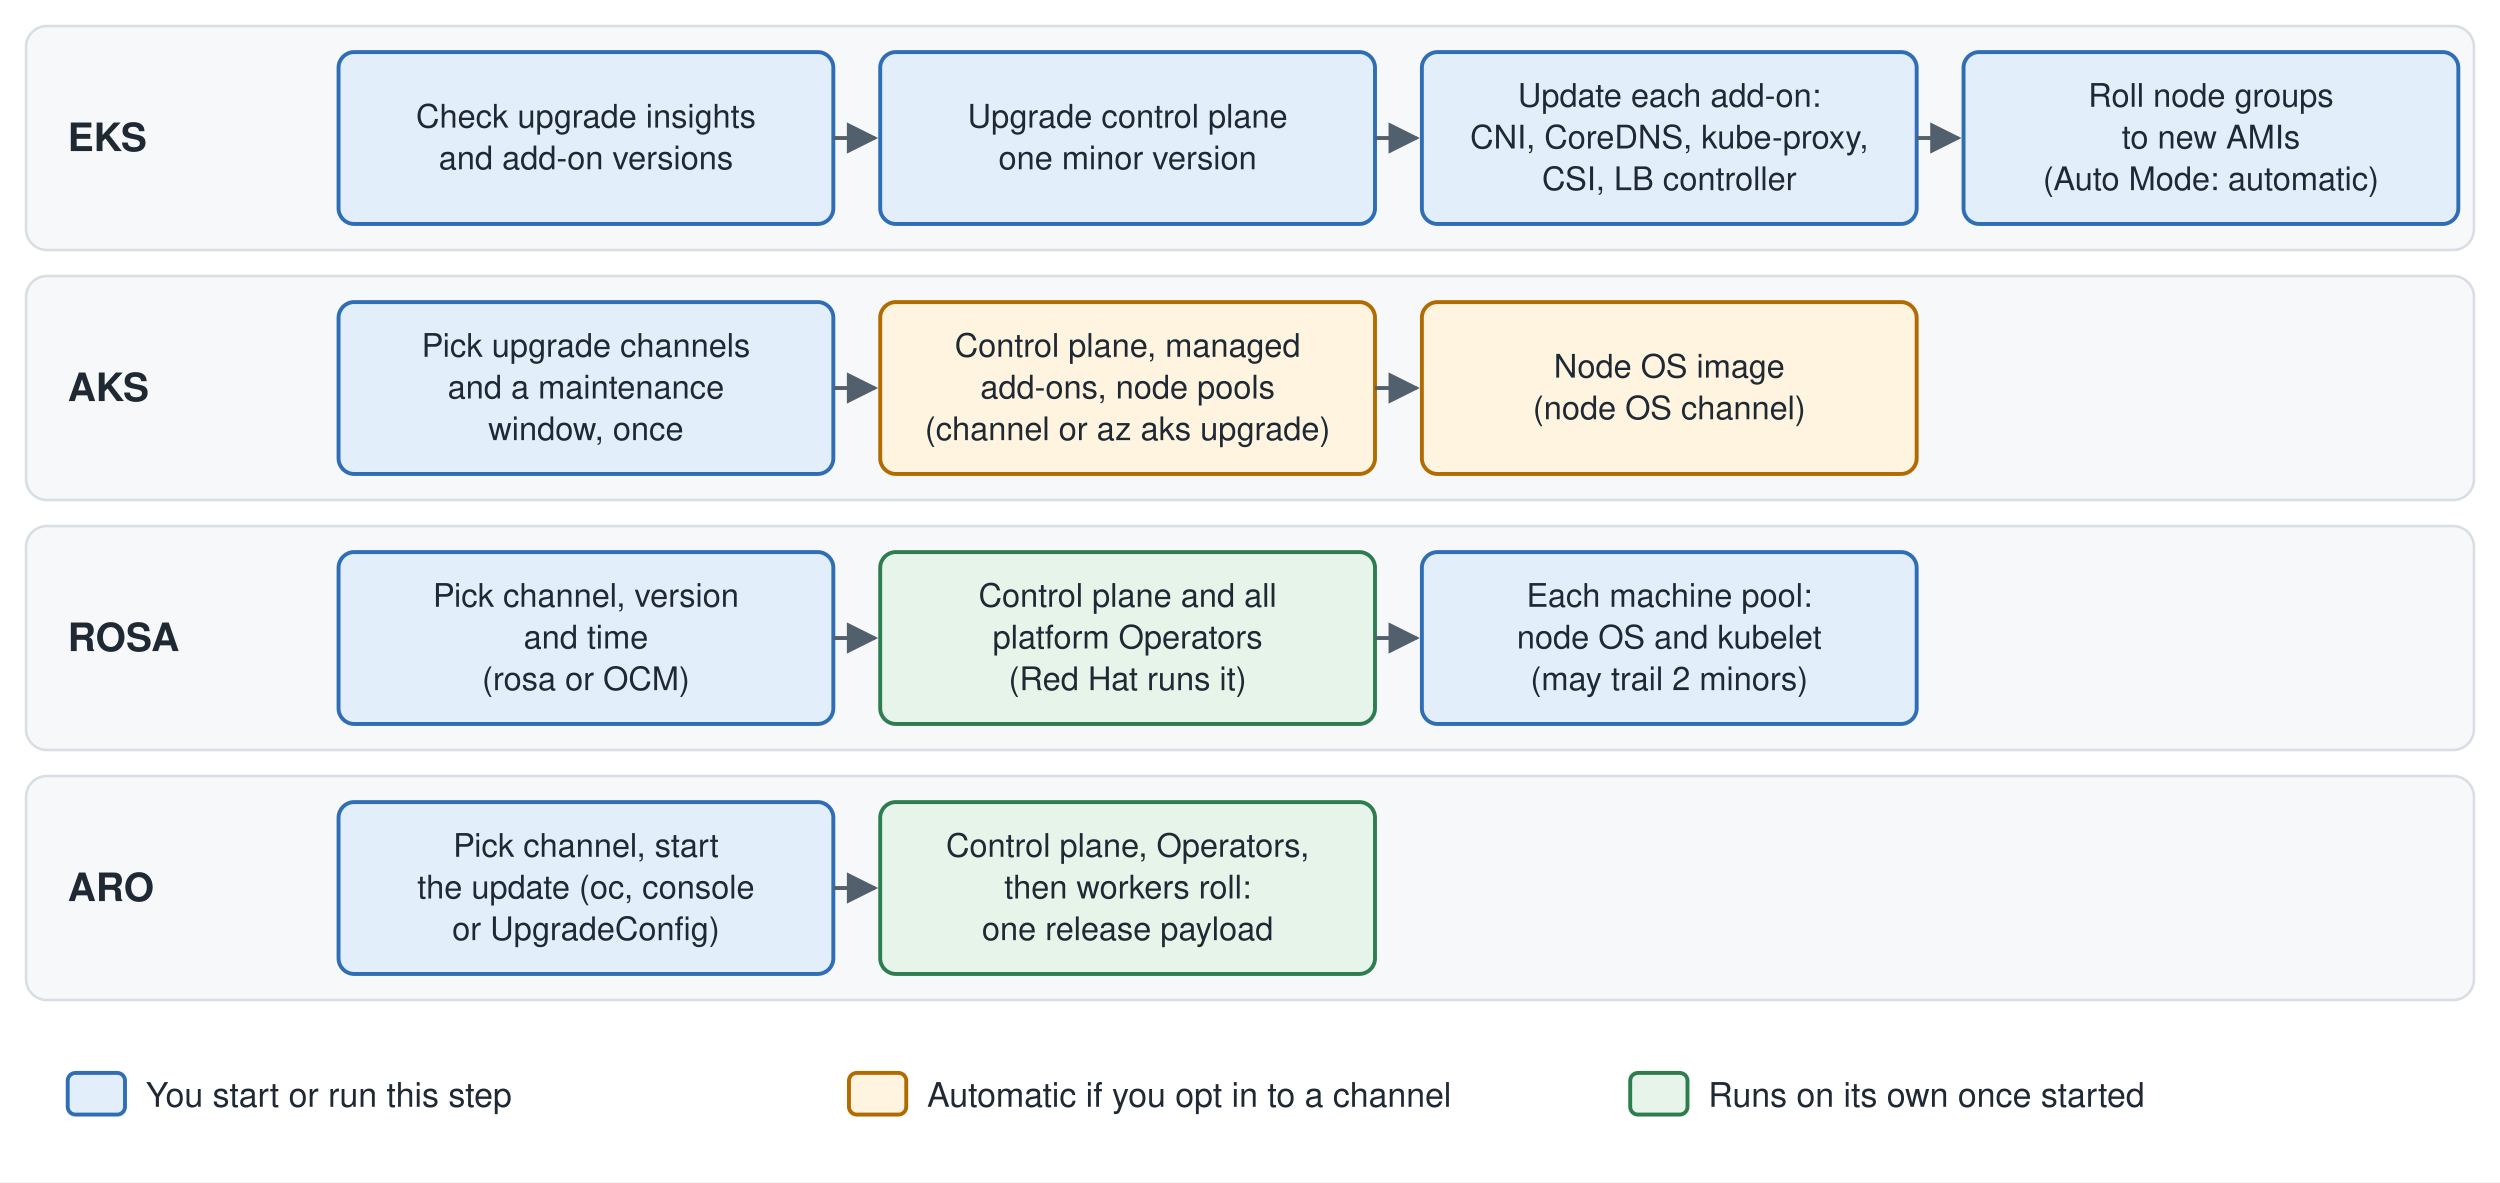
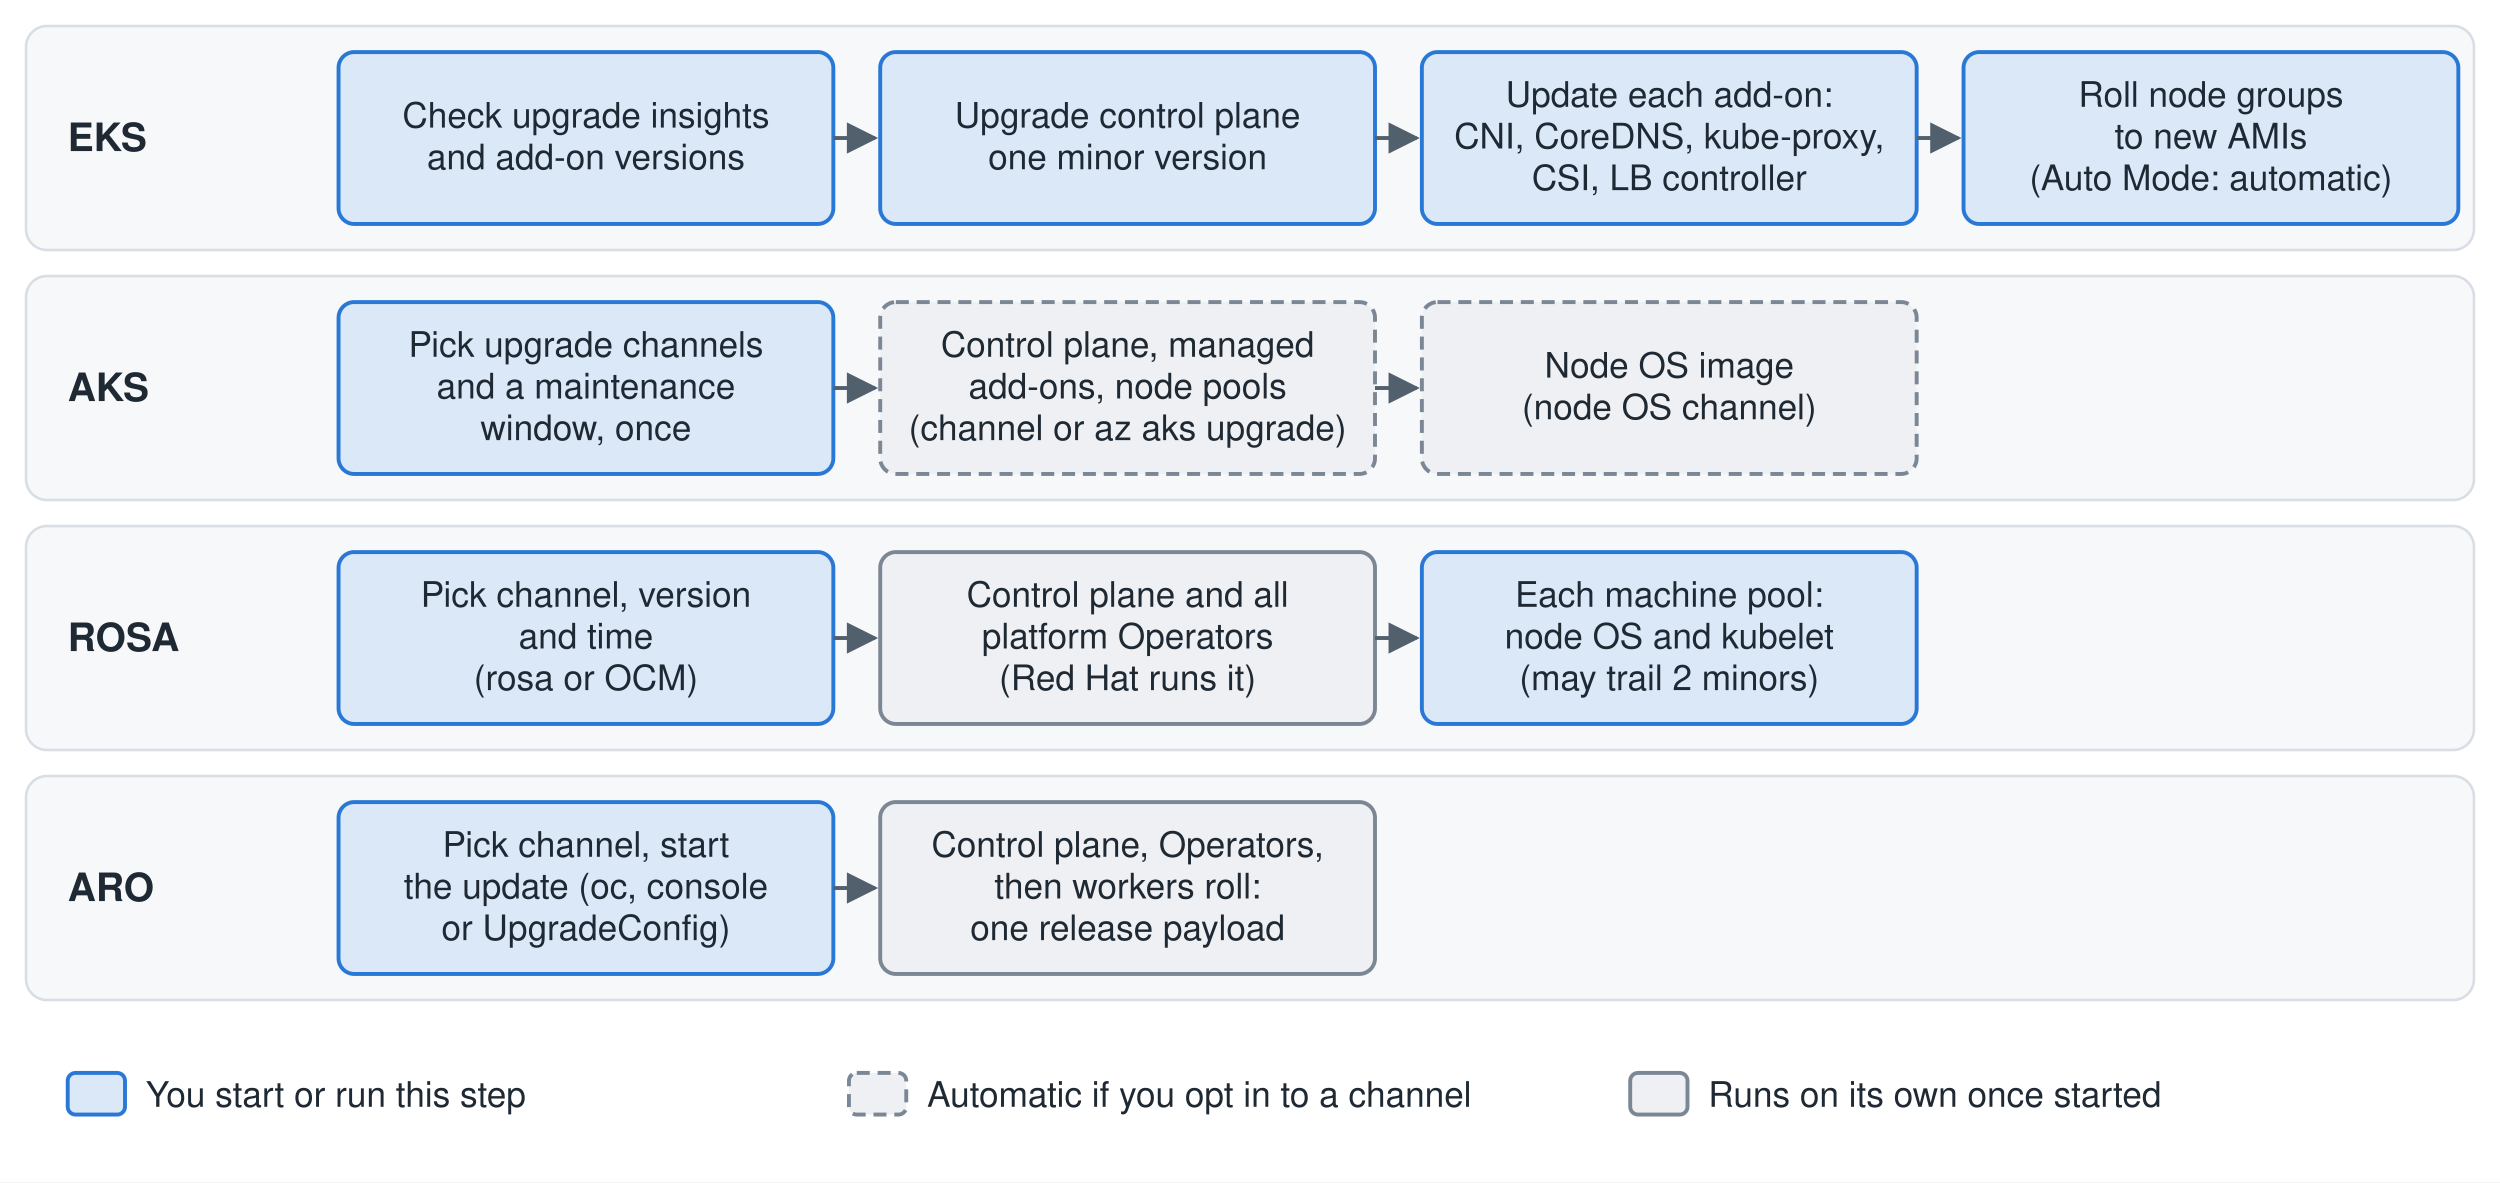
<svg xmlns="http://www.w3.org/2000/svg" width="960" height="454" viewBox="0 0 960 454" font-family="Red Hat Text, Helvetica, Arial, sans-serif">
  <defs>
    <marker id="a" viewBox="0 0 10 10" refX="9" refY="5" markerWidth="8" markerHeight="8" orient="auto">
      <path d="M0,0 L10,5 L0,10 z" fill="#52606d" />
    </marker>
  </defs>
  <rect x="0" y="0" width="960" height="454" fill="#ffffff" />
  <rect x="10" y="10" width="940" height="86" rx="8" fill="#f7f8fa" stroke="#d9dee5" />
  <text x="26" y="58.0" font-size="15" text-anchor="start" font-weight="bold" fill="#1f2933">EKS</text>
-   <rect x="130" y="20" width="190" height="66" rx="6" fill="#e3eefb" stroke="#2f6db5" stroke-width="1.5" />
-   <text x="225.0" y="49.0" font-size="12.5" text-anchor="middle" font-weight="normal" fill="#1f2933">Check upgrade insights</text>
-   <text x="225.0" y="65.0" font-size="12.5" text-anchor="middle" font-weight="normal" fill="#1f2933">and add-on versions</text>
-   <rect x="338" y="20" width="190" height="66" rx="6" fill="#e3eefb" stroke="#2f6db5" stroke-width="1.5" />
-   <text x="433.0" y="49.0" font-size="12.5" text-anchor="middle" font-weight="normal" fill="#1f2933">Upgrade control plane</text>
-   <text x="433.0" y="65.0" font-size="12.5" text-anchor="middle" font-weight="normal" fill="#1f2933">one minor version</text>
+   <rect x="130" y="20" width="190" height="66" rx="6" fill="#dbe8f8" stroke="#2a78d6" stroke-width="1.5" />
+   <text x="225.0" y="49.0" font-size="13.5" text-anchor="middle" font-weight="normal" fill="#1f2933">Check upgrade insights</text>
+   <text x="225.0" y="65.0" font-size="13.5" text-anchor="middle" font-weight="normal" fill="#1f2933">and add-on versions</text>
+   <rect x="338" y="20" width="190" height="66" rx="6" fill="#dbe8f8" stroke="#2a78d6" stroke-width="1.5" />
+   <text x="433.0" y="49.0" font-size="13.5" text-anchor="middle" font-weight="normal" fill="#1f2933">Upgrade control plane</text>
+   <text x="433.0" y="65.0" font-size="13.5" text-anchor="middle" font-weight="normal" fill="#1f2933">one minor version</text>
  <line x1="320" y1="53.0" x2="336" y2="53.0" stroke="#52606d" stroke-width="1.5" marker-end="url(#a)" />
-   <rect x="546" y="20" width="190" height="66" rx="6" fill="#e3eefb" stroke="#2f6db5" stroke-width="1.5" />
-   <text x="641.0" y="41.0" font-size="12.5" text-anchor="middle" font-weight="normal" fill="#1f2933">Update each add-on:</text>
-   <text x="641.0" y="57.0" font-size="12.5" text-anchor="middle" font-weight="normal" fill="#1f2933">CNI, CoreDNS, kube-proxy,</text>
-   <text x="641.0" y="73.0" font-size="12.5" text-anchor="middle" font-weight="normal" fill="#1f2933">CSI, LB controller</text>
+   <rect x="546" y="20" width="190" height="66" rx="6" fill="#dbe8f8" stroke="#2a78d6" stroke-width="1.5" />
+   <text x="641.0" y="41.0" font-size="13.5" text-anchor="middle" font-weight="normal" fill="#1f2933">Update each add-on:</text>
+   <text x="641.0" y="57.0" font-size="13.5" text-anchor="middle" font-weight="normal" fill="#1f2933">CNI, CoreDNS, kube-proxy,</text>
+   <text x="641.0" y="73.0" font-size="13.5" text-anchor="middle" font-weight="normal" fill="#1f2933">CSI, LB controller</text>
  <line x1="528" y1="53.0" x2="544" y2="53.0" stroke="#52606d" stroke-width="1.5" marker-end="url(#a)" />
-   <rect x="754" y="20" width="190" height="66" rx="6" fill="#e3eefb" stroke="#2f6db5" stroke-width="1.5" />
-   <text x="849.0" y="41.0" font-size="12.5" text-anchor="middle" font-weight="normal" fill="#1f2933">Roll node groups</text>
-   <text x="849.0" y="57.0" font-size="12.5" text-anchor="middle" font-weight="normal" fill="#1f2933">to new AMIs</text>
-   <text x="849.0" y="73.0" font-size="12.5" text-anchor="middle" font-weight="normal" fill="#1f2933">(Auto Mode: automatic)</text>
+   <rect x="754" y="20" width="190" height="66" rx="6" fill="#dbe8f8" stroke="#2a78d6" stroke-width="1.5" />
+   <text x="849.0" y="41.0" font-size="13.5" text-anchor="middle" font-weight="normal" fill="#1f2933">Roll node groups</text>
+   <text x="849.0" y="57.0" font-size="13.5" text-anchor="middle" font-weight="normal" fill="#1f2933">to new AMIs</text>
+   <text x="849.0" y="73.0" font-size="13.5" text-anchor="middle" font-weight="normal" fill="#1f2933">(Auto Mode: automatic)</text>
  <line x1="736" y1="53.0" x2="752" y2="53.0" stroke="#52606d" stroke-width="1.5" marker-end="url(#a)" />
  <rect x="10" y="106" width="940" height="86" rx="8" fill="#f7f8fa" stroke="#d9dee5" />
  <text x="26" y="154.0" font-size="15" text-anchor="start" font-weight="bold" fill="#1f2933">AKS</text>
-   <rect x="130" y="116" width="190" height="66" rx="6" fill="#e3eefb" stroke="#2f6db5" stroke-width="1.5" />
-   <text x="225.0" y="137.0" font-size="12.5" text-anchor="middle" font-weight="normal" fill="#1f2933">Pick upgrade channels</text>
-   <text x="225.0" y="153.0" font-size="12.5" text-anchor="middle" font-weight="normal" fill="#1f2933">and a maintenance</text>
-   <text x="225.0" y="169.0" font-size="12.5" text-anchor="middle" font-weight="normal" fill="#1f2933">window, once</text>
-   <rect x="338" y="116" width="190" height="66" rx="6" fill="#fff4e0" stroke="#b26b00" stroke-width="1.5" />
-   <text x="433.0" y="137.0" font-size="12.5" text-anchor="middle" font-weight="normal" fill="#1f2933">Control plane, managed</text>
-   <text x="433.0" y="153.0" font-size="12.5" text-anchor="middle" font-weight="normal" fill="#1f2933">add-ons, node pools</text>
-   <text x="433.0" y="169.0" font-size="12.5" text-anchor="middle" font-weight="normal" fill="#1f2933">(channel or az aks upgrade)</text>
+   <rect x="130" y="116" width="190" height="66" rx="6" fill="#dbe8f8" stroke="#2a78d6" stroke-width="1.5" />
+   <text x="225.0" y="137.0" font-size="13.5" text-anchor="middle" font-weight="normal" fill="#1f2933">Pick upgrade channels</text>
+   <text x="225.0" y="153.0" font-size="13.5" text-anchor="middle" font-weight="normal" fill="#1f2933">and a maintenance</text>
+   <text x="225.0" y="169.0" font-size="13.5" text-anchor="middle" font-weight="normal" fill="#1f2933">window, once</text>
+   <rect x="338" y="116" width="190" height="66" rx="6" fill="#eef0f3" stroke="#7b8794" stroke-width="1.5" stroke-dasharray="5 3" />
+   <text x="433.0" y="137.0" font-size="13.5" text-anchor="middle" font-weight="normal" fill="#1f2933">Control plane, managed</text>
+   <text x="433.0" y="153.0" font-size="13.5" text-anchor="middle" font-weight="normal" fill="#1f2933">add-ons, node pools</text>
+   <text x="433.0" y="169.0" font-size="13.5" text-anchor="middle" font-weight="normal" fill="#1f2933">(channel or az aks upgrade)</text>
  <line x1="320" y1="149.0" x2="336" y2="149.0" stroke="#52606d" stroke-width="1.5" marker-end="url(#a)" />
-   <rect x="546" y="116" width="190" height="66" rx="6" fill="#fff4e0" stroke="#b26b00" stroke-width="1.5" />
-   <text x="641.0" y="145.0" font-size="12.5" text-anchor="middle" font-weight="normal" fill="#1f2933">Node OS image</text>
-   <text x="641.0" y="161.0" font-size="12.5" text-anchor="middle" font-weight="normal" fill="#1f2933">(node OS channel)</text>
+   <rect x="546" y="116" width="190" height="66" rx="6" fill="#eef0f3" stroke="#7b8794" stroke-width="1.5" stroke-dasharray="5 3" />
+   <text x="641.0" y="145.0" font-size="13.5" text-anchor="middle" font-weight="normal" fill="#1f2933">Node OS image</text>
+   <text x="641.0" y="161.0" font-size="13.5" text-anchor="middle" font-weight="normal" fill="#1f2933">(node OS channel)</text>
  <line x1="528" y1="149.0" x2="544" y2="149.0" stroke="#52606d" stroke-width="1.5" marker-end="url(#a)" />
  <rect x="10" y="202" width="940" height="86" rx="8" fill="#f7f8fa" stroke="#d9dee5" />
  <text x="26" y="250.0" font-size="15" text-anchor="start" font-weight="bold" fill="#1f2933">ROSA</text>
-   <rect x="130" y="212" width="190" height="66" rx="6" fill="#e3eefb" stroke="#2f6db5" stroke-width="1.5" />
-   <text x="225.0" y="233.0" font-size="12.5" text-anchor="middle" font-weight="normal" fill="#1f2933">Pick channel, version</text>
-   <text x="225.0" y="249.0" font-size="12.5" text-anchor="middle" font-weight="normal" fill="#1f2933">and time</text>
-   <text x="225.0" y="265.0" font-size="12.5" text-anchor="middle" font-weight="normal" fill="#1f2933">(rosa or OCM)</text>
-   <rect x="338" y="212" width="190" height="66" rx="6" fill="#e6f4ea" stroke="#2e7d4f" stroke-width="1.5" />
-   <text x="433.0" y="233.0" font-size="12.5" text-anchor="middle" font-weight="normal" fill="#1f2933">Control plane and all</text>
-   <text x="433.0" y="249.0" font-size="12.5" text-anchor="middle" font-weight="normal" fill="#1f2933">platform Operators</text>
-   <text x="433.0" y="265.0" font-size="12.5" text-anchor="middle" font-weight="normal" fill="#1f2933">(Red Hat runs it)</text>
+   <rect x="130" y="212" width="190" height="66" rx="6" fill="#dbe8f8" stroke="#2a78d6" stroke-width="1.5" />
+   <text x="225.0" y="233.0" font-size="13.5" text-anchor="middle" font-weight="normal" fill="#1f2933">Pick channel, version</text>
+   <text x="225.0" y="249.0" font-size="13.5" text-anchor="middle" font-weight="normal" fill="#1f2933">and time</text>
+   <text x="225.0" y="265.0" font-size="13.5" text-anchor="middle" font-weight="normal" fill="#1f2933">(rosa or OCM)</text>
+   <rect x="338" y="212" width="190" height="66" rx="6" fill="#eef0f3" stroke="#7b8794" stroke-width="1.5" />
+   <text x="433.0" y="233.0" font-size="13.5" text-anchor="middle" font-weight="normal" fill="#1f2933">Control plane and all</text>
+   <text x="433.0" y="249.0" font-size="13.5" text-anchor="middle" font-weight="normal" fill="#1f2933">platform Operators</text>
+   <text x="433.0" y="265.0" font-size="13.5" text-anchor="middle" font-weight="normal" fill="#1f2933">(Red Hat runs it)</text>
  <line x1="320" y1="245.0" x2="336" y2="245.0" stroke="#52606d" stroke-width="1.5" marker-end="url(#a)" />
-   <rect x="546" y="212" width="190" height="66" rx="6" fill="#e3eefb" stroke="#2f6db5" stroke-width="1.5" />
-   <text x="641.0" y="233.0" font-size="12.5" text-anchor="middle" font-weight="normal" fill="#1f2933">Each machine pool:</text>
-   <text x="641.0" y="249.0" font-size="12.5" text-anchor="middle" font-weight="normal" fill="#1f2933">node OS and kubelet</text>
-   <text x="641.0" y="265.0" font-size="12.5" text-anchor="middle" font-weight="normal" fill="#1f2933">(may trail 2 minors)</text>
+   <rect x="546" y="212" width="190" height="66" rx="6" fill="#dbe8f8" stroke="#2a78d6" stroke-width="1.5" />
+   <text x="641.0" y="233.0" font-size="13.5" text-anchor="middle" font-weight="normal" fill="#1f2933">Each machine pool:</text>
+   <text x="641.0" y="249.0" font-size="13.5" text-anchor="middle" font-weight="normal" fill="#1f2933">node OS and kubelet</text>
+   <text x="641.0" y="265.0" font-size="13.5" text-anchor="middle" font-weight="normal" fill="#1f2933">(may trail 2 minors)</text>
  <line x1="528" y1="245.0" x2="544" y2="245.0" stroke="#52606d" stroke-width="1.5" marker-end="url(#a)" />
  <rect x="10" y="298" width="940" height="86" rx="8" fill="#f7f8fa" stroke="#d9dee5" />
  <text x="26" y="346.0" font-size="15" text-anchor="start" font-weight="bold" fill="#1f2933">ARO</text>
-   <rect x="130" y="308" width="190" height="66" rx="6" fill="#e3eefb" stroke="#2f6db5" stroke-width="1.5" />
-   <text x="225.0" y="329.0" font-size="12.5" text-anchor="middle" font-weight="normal" fill="#1f2933">Pick channel, start</text>
-   <text x="225.0" y="345.0" font-size="12.5" text-anchor="middle" font-weight="normal" fill="#1f2933">the update (oc, console</text>
-   <text x="225.0" y="361.0" font-size="12.5" text-anchor="middle" font-weight="normal" fill="#1f2933">or UpgradeConfig)</text>
-   <rect x="338" y="308" width="190" height="66" rx="6" fill="#e6f4ea" stroke="#2e7d4f" stroke-width="1.5" />
-   <text x="433.0" y="329.0" font-size="12.5" text-anchor="middle" font-weight="normal" fill="#1f2933">Control plane, Operators,</text>
-   <text x="433.0" y="345.0" font-size="12.5" text-anchor="middle" font-weight="normal" fill="#1f2933">then workers roll:</text>
-   <text x="433.0" y="361.0" font-size="12.5" text-anchor="middle" font-weight="normal" fill="#1f2933">one release payload</text>
+   <rect x="130" y="308" width="190" height="66" rx="6" fill="#dbe8f8" stroke="#2a78d6" stroke-width="1.5" />
+   <text x="225.0" y="329.0" font-size="13.5" text-anchor="middle" font-weight="normal" fill="#1f2933">Pick channel, start</text>
+   <text x="225.0" y="345.0" font-size="13.5" text-anchor="middle" font-weight="normal" fill="#1f2933">the update (oc, console</text>
+   <text x="225.0" y="361.0" font-size="13.5" text-anchor="middle" font-weight="normal" fill="#1f2933">or UpgradeConfig)</text>
+   <rect x="338" y="308" width="190" height="66" rx="6" fill="#eef0f3" stroke="#7b8794" stroke-width="1.5" />
+   <text x="433.0" y="329.0" font-size="13.5" text-anchor="middle" font-weight="normal" fill="#1f2933">Control plane, Operators,</text>
+   <text x="433.0" y="345.0" font-size="13.5" text-anchor="middle" font-weight="normal" fill="#1f2933">then workers roll:</text>
+   <text x="433.0" y="361.0" font-size="13.5" text-anchor="middle" font-weight="normal" fill="#1f2933">one release payload</text>
  <line x1="320" y1="341.0" x2="336" y2="341.0" stroke="#52606d" stroke-width="1.5" marker-end="url(#a)" />
-   <rect x="26" y="412" width="22" height="16" rx="3" fill="#e3eefb" stroke="#2f6db5" stroke-width="1.5" />
-   <text x="56" y="425" font-size="13" text-anchor="start" font-weight="normal" fill="#1f2933">You start or run this step</text>
-   <rect x="326" y="412" width="22" height="16" rx="3" fill="#fff4e0" stroke="#b26b00" stroke-width="1.5" />
-   <text x="356" y="425" font-size="13" text-anchor="start" font-weight="normal" fill="#1f2933">Automatic if you opt in to a channel</text>
-   <rect x="626" y="412" width="22" height="16" rx="3" fill="#e6f4ea" stroke="#2e7d4f" stroke-width="1.5" />
-   <text x="656" y="425" font-size="13" text-anchor="start" font-weight="normal" fill="#1f2933">Runs on its own once started</text>
+   <rect x="26" y="412" width="22" height="16" rx="3" fill="#dbe8f8" stroke="#2a78d6" stroke-width="1.5" />
+   <text x="56" y="425" font-size="13.5" text-anchor="start" font-weight="normal" fill="#1f2933">You start or run this step</text>
+   <rect x="326" y="412" width="22" height="16" rx="3" fill="#eef0f3" stroke="#7b8794" stroke-width="1.5" stroke-dasharray="5 3" />
+   <text x="356" y="425" font-size="13.5" text-anchor="start" font-weight="normal" fill="#1f2933">Automatic if you opt in to a channel</text>
+   <rect x="626" y="412" width="22" height="16" rx="3" fill="#eef0f3" stroke="#7b8794" stroke-width="1.5" />
+   <text x="656" y="425" font-size="13.5" text-anchor="start" font-weight="normal" fill="#1f2933">Runs on its own once started</text>
</svg>
